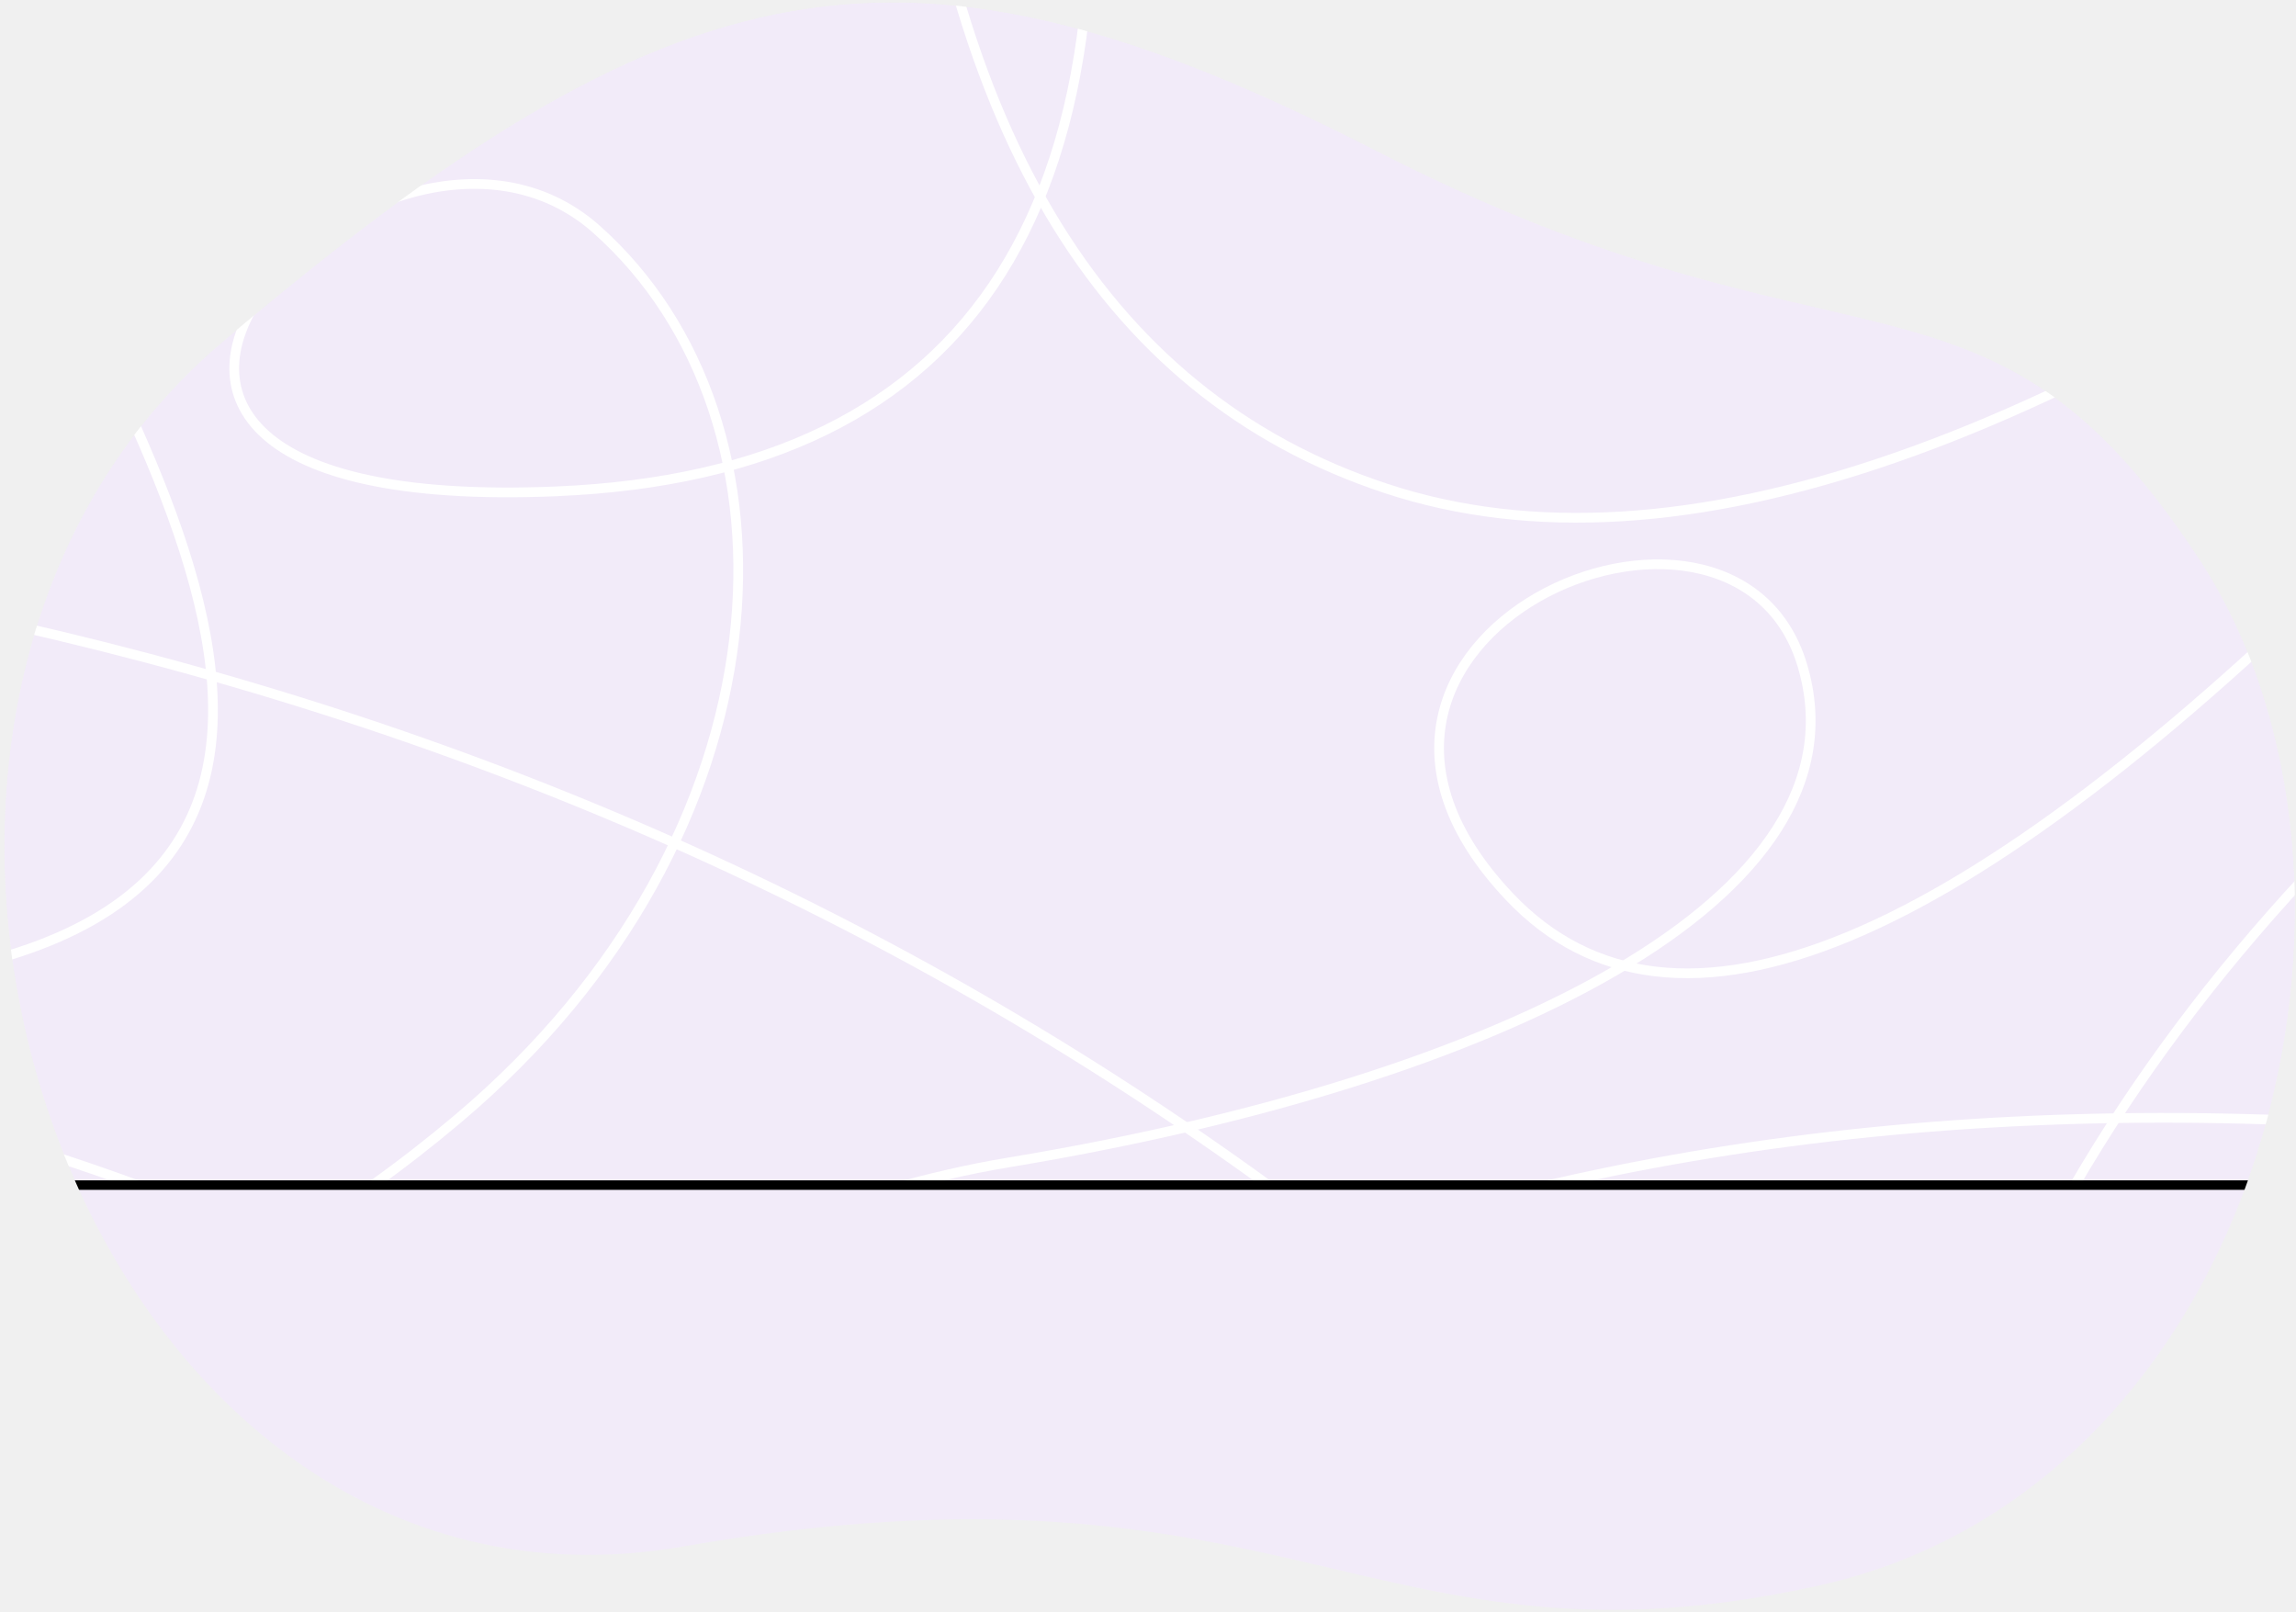
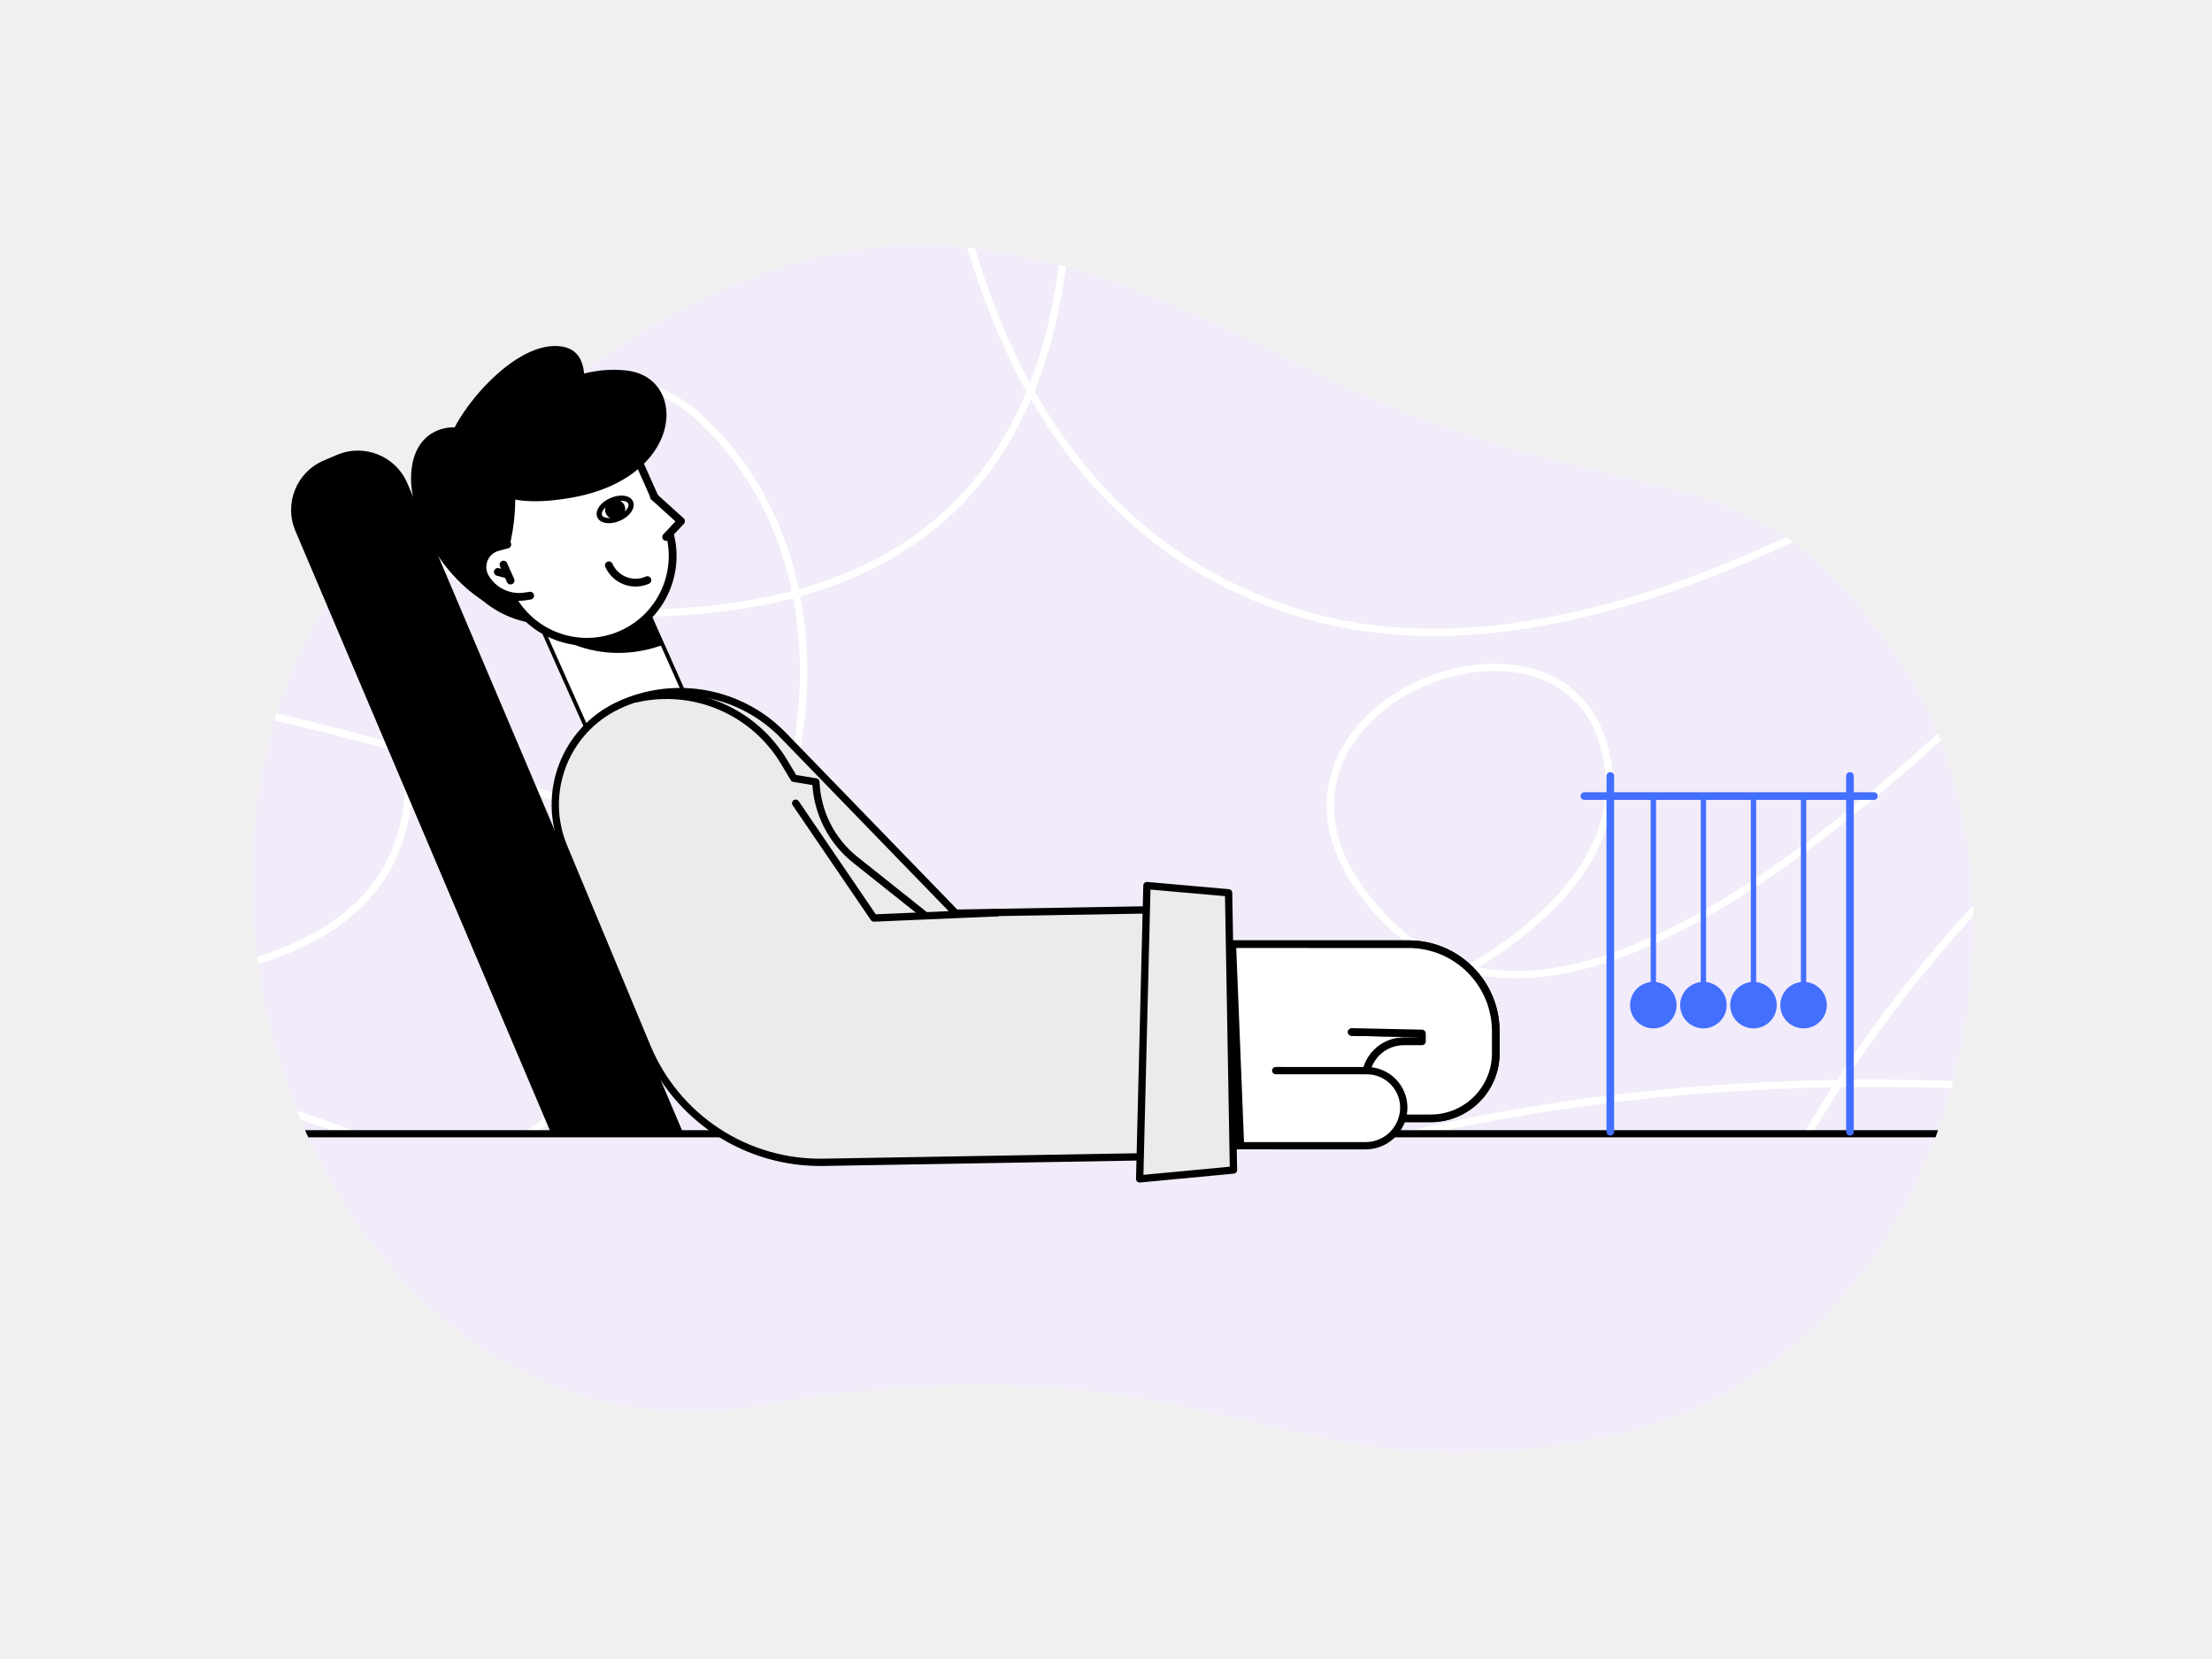
- <svg xmlns="http://www.w3.org/2000/svg" width="312" height="219" viewBox="0 0 312 219" fill="none">
-   <mask id="mask0_18128_764" style="mask-type:alpha" maskUnits="userSpaceOnUse" x="0" y="0" width="312" height="219">
-     <path d="M187.034 20.487C251.408 53.497 269.791 31.802 298.744 75.783C327.697 119.765 307.969 201.958 247.133 215.434C186.296 228.91 175.389 195.729 92.825 210.123C10.262 224.517 -31.618 98.924 30.118 46.553C91.855 -5.817 122.661 -12.523 187.034 20.487Z" fill="white" />
+ <svg xmlns="http://www.w3.org/2000/svg" width="400" height="300" viewBox="0 0 400 300" fill="none">
+   <mask id="mask0_18006_4892" style="mask-type:alpha" maskUnits="userSpaceOnUse" x="45" y="44" width="312" height="219">
+     <path d="M232.034 64.487C296.408 97.497 314.791 75.802 343.744 119.783C372.697 163.765 352.969 245.958 292.133 259.434C231.296 272.91 220.389 239.729 137.825 254.123C55.262 268.517 13.382 142.924 75.118 90.553C136.855 38.183 167.661 31.477 232.034 64.487Z" fill="white" />
  </mask>
-   <g mask="url(#mask0_18128_764)">
-     <path d="M187.034 20.487C251.408 53.497 269.791 31.802 298.744 75.783C327.697 119.765 307.969 201.958 247.133 215.434C186.296 228.91 175.389 195.729 92.825 210.123C10.262 224.517 -31.618 98.924 30.118 46.553C91.855 -5.817 122.661 -12.523 187.034 20.487Z" fill="#F2EBF9" />
-     <path d="M122.66 -44.68C127.369 16.477 149.281 53.499 188.396 66.385C227.511 79.272 280.66 60.761 347.842 10.853" stroke="white" stroke-width="1.32" />
-     <path d="M145.806 -44.68C156.231 27.219 132.817 64.365 75.566 66.76C-10.311 70.352 51.733 5.135 81.03 31.133C110.327 57.13 107.942 113.423 62.23 152.005C31.755 177.727 -2.967 190.588 -41.936 190.588M322.769 152.825C195.858 144.625 95.19 189.817 20.765 288.401" stroke="white" stroke-width="1.32" />
-     <path d="M-10.31 151.88C72.937 174.195 126.606 219.702 150.696 288.401" stroke="white" stroke-width="1.32" />
-     <path d="M322.769 72.954C266.599 129.024 227.39 145.326 205.141 121.86C171.767 86.662 235.514 58.944 244.917 90.402C254.32 121.86 204.05 146.826 137.121 157.93C92.502 165.333 39.704 197.717 -21.273 255.083M198.702 288.401C190.447 239.393 201.243 213.105 231.089 209.538C260.936 205.971 294.122 219.115 330.647 248.969M240.263 15.825C262.878 15.825 281.211 -9.895 281.211 -41.624C281.211 -73.352 262.878 -99.072 240.263 -99.072C217.649 -99.072 199.316 -73.352 199.316 -41.624C199.316 -9.896 217.649 15.825 240.263 15.825Z" stroke="white" stroke-width="1.32" />
-     <path d="M322.769 109.387C269.599 161.224 246.782 224.07 254.32 297.925" stroke="white" stroke-width="1.32" />
-     <path d="M-10.31 82.345C121.014 108.879 224.066 180.739 298.844 297.925" stroke="white" stroke-width="1.32" />
-     <path d="M37.93 -44.68C-2.21 -36.466 -17.05 -19.338 -6.592 6.705C9.095 45.769 66.904 119.64 -10.31 132.452M-10.31 220.141C20.946 266.73 54.067 278.378 89.051 255.083C141.528 220.141 159.321 212.887 181.192 220.141C195.773 224.976 209.033 247.73 220.97 288.401" stroke="white" stroke-width="1.32" />
-     <path d="M313.792 161.358H0.072V223.838H313.792V161.358Z" fill="#F2EBF9" />
-     <path d="M-27.208 161.021H355.592" stroke="black" stroke-width="1.294" stroke-linecap="round" stroke-linejoin="round" />
+   <g mask="url(#mask0_18006_4892)">
+     <path d="M232.034 64.487C296.408 97.497 314.791 75.802 343.744 119.783C372.697 163.765 352.969 245.958 292.133 259.434C231.296 272.91 220.389 239.729 137.825 254.123C55.262 268.517 13.382 142.924 75.118 90.553C136.855 38.183 167.661 31.477 232.034 64.487Z" fill="#F2EBF9" />
+     <path d="M167.66 -0.68C172.369 60.477 194.281 97.499 233.396 110.385C272.511 123.272 325.66 104.761 392.842 54.853" stroke="white" stroke-width="1.32" />
+     <path d="M190.806 -0.68C201.231 71.219 177.817 108.365 120.566 110.76C34.689 114.352 96.733 49.135 126.03 75.133C155.327 101.13 152.942 157.423 107.23 196.005C76.755 221.727 42.033 234.588 3.064 234.588M367.769 196.825C240.858 188.625 140.19 233.817 65.765 332.401" stroke="white" stroke-width="1.32" />
+     <path d="M34.69 195.88C117.937 218.195 171.606 263.702 195.696 332.401" stroke="white" stroke-width="1.32" />
+     <path d="M367.769 116.954C311.599 173.024 272.39 189.326 250.141 165.86C216.767 130.662 280.514 102.944 289.917 134.402C299.32 165.86 249.05 190.826 182.121 201.93C137.502 209.333 84.704 241.717 23.727 299.083M243.702 332.401C235.447 283.393 246.243 257.105 276.089 253.538C305.936 249.971 339.122 263.115 375.647 292.969M285.263 59.825C307.878 59.825 326.211 34.105 326.211 2.376C326.211 -29.352 307.878 -55.072 285.263 -55.072C262.649 -55.072 244.316 -29.352 244.316 2.376C244.316 34.104 262.649 59.825 285.263 59.825Z" stroke="white" stroke-width="1.32" />
+     <path d="M367.769 153.387C314.599 205.224 291.782 268.07 299.32 341.925" stroke="white" stroke-width="1.32" />
+     <path d="M34.69 126.345C166.014 152.879 269.066 224.739 343.844 341.925" stroke="white" stroke-width="1.32" />
+     <path d="M82.93 -0.68C42.79 7.534 27.95 24.662 38.408 50.705C54.095 89.769 111.904 163.64 34.69 176.452M34.69 264.141C65.946 310.73 99.067 322.378 134.051 299.083C186.528 264.141 204.321 256.887 226.192 264.141C240.773 268.976 254.033 291.73 265.97 332.401" stroke="white" stroke-width="1.32" />
+     <path d="M358.792 205.358H45.072V267.838H358.792V205.358Z" fill="#F2EBF9" />
+     <path d="M17.792 205.021H400.592" stroke="black" stroke-width="1.294" stroke-linecap="round" stroke-linejoin="round" />
  </g>
+   <mask id="mask1_18006_4892" style="mask-type:alpha" maskUnits="userSpaceOnUse" x="96" y="102" width="33" height="42">
+     <path d="M96.2 110.384L113.921 102.497L128.659 135.591L110.939 143.478L96.2 110.384Z" fill="white" />
+   </mask>
+   <g mask="url(#mask1_18006_4892)">
+     <path d="M96.2 110.384L113.921 102.496L128.659 135.59L110.938 143.478L96.2 110.384Z" fill="white" stroke="black" stroke-width="1.384" stroke-linecap="round" stroke-linejoin="round" />
+     <path d="M121.299 116.035C132.353 111.114 137.618 98.825 133.057 88.585C128.497 78.345 115.839 74.032 104.784 78.953C93.73 83.873 88.465 96.163 93.026 106.403C97.586 116.643 110.244 120.955 121.299 116.035Z" fill="black" />
+   </g>
+   <path d="M216.98 175.79L217.422 200.795L260.41 200.053L259.969 175.048L216.98 175.79Z" fill="white" />
+   <path fill-rule="evenodd" clip-rule="evenodd" d="M244.433 186.615L257.13 186.886V188.31L253.867 188.309C252.955 188.309 252.052 188.488 251.209 188.837C250.366 189.185 249.6 189.697 248.955 190.342C248.31 190.987 247.798 191.752 247.449 192.595C247.1 193.438 246.92 194.341 246.92 195.253V195.27C246.925 197.118 247.663 198.89 248.972 200.195C250.281 201.5 252.055 202.233 253.903 202.233L258.712 202.234C265.214 202.235 270.485 196.967 270.483 190.467V186.49C270.481 177.793 263.427 170.742 254.727 170.741H254.726L209.56 170.732" fill="white" />
+   <path d="M244.433 186.615L257.13 186.886V188.31L253.867 188.309C252.955 188.309 252.052 188.488 251.209 188.837C250.366 189.185 249.6 189.697 248.955 190.342C248.31 190.987 247.798 191.752 247.449 192.595C247.1 193.438 246.92 194.341 246.92 195.253V195.27C246.925 197.118 247.663 198.89 248.972 200.195C250.281 201.5 252.055 202.233 253.903 202.233L258.712 202.234C265.214 202.235 270.485 196.967 270.483 190.467V186.49C270.481 177.793 263.427 170.742 254.727 170.741H254.726L209.56 170.732" stroke="black" stroke-width="1.384" stroke-linecap="round" stroke-linejoin="round" />
+   <path fill-rule="evenodd" clip-rule="evenodd" d="M244.433 186.615L257.13 186.886V188.31L253.867 188.309C252.955 188.309 252.052 188.488 251.209 188.837C250.366 189.185 249.6 189.697 248.955 190.342C248.31 190.987 247.798 191.752 247.449 192.595C247.1 193.438 246.92 194.341 246.92 195.253V195.27C246.925 197.118 247.663 198.89 248.972 200.195C250.281 201.5 252.055 202.233 253.903 202.233L258.712 202.234C265.214 202.235 270.485 196.967 270.483 190.467V186.49C270.481 177.793 263.427 170.742 254.727 170.741H254.726L209.56 170.732" fill="white" />
+   <path d="M244.433 186.615L257.13 186.886V188.31L253.867 188.309C252.955 188.309 252.052 188.488 251.209 188.837C250.366 189.185 249.6 189.697 248.955 190.342C248.31 190.987 247.798 191.752 247.449 192.595C247.1 193.438 246.92 194.341 246.92 195.253V195.27C246.925 197.118 247.663 198.89 248.972 200.195C250.281 201.5 252.055 202.233 253.903 202.233L258.712 202.234C265.214 202.235 270.485 196.967 270.483 190.467V186.49C270.481 177.793 263.427 170.742 254.727 170.741H254.726L209.56 170.732" stroke="black" stroke-width="1.384" stroke-linecap="round" stroke-linejoin="round" />
+   <path fill-rule="evenodd" clip-rule="evenodd" d="M211.692 207.182L246.934 207.188C248.746 207.189 250.487 206.478 251.78 205.208C253.073 203.938 253.815 202.211 253.847 200.399C253.877 198.628 253.203 196.918 251.972 195.645C250.742 194.371 249.056 193.639 247.285 193.608L247.168 193.607L230.693 193.604" fill="white" />
+   <path d="M211.692 207.182L246.934 207.188C248.746 207.189 250.487 206.478 251.78 205.208C253.073 203.938 253.815 202.211 253.847 200.399C253.877 198.628 253.203 196.918 251.972 195.645C250.742 194.371 249.056 193.639 247.285 193.608L247.168 193.607L230.693 193.604" stroke="black" stroke-width="1.32" stroke-linecap="round" stroke-linejoin="round" />
+   <path fill-rule="evenodd" clip-rule="evenodd" d="M111.644 127.635C116.576 125.265 122.128 124.506 127.515 125.467C132.902 126.428 137.85 129.059 141.658 132.988L172.825 165.133L221.218 164.298L222.006 208.922L148.882 210.184C142.091 210.3 135.423 208.373 129.741 204.653C124.058 200.933 119.625 195.592 117.015 189.322L101.94 153.128C97.888 143.398 102.15 132.2 111.644 127.635Z" fill="#EAEBED" stroke="black" stroke-width="1.32" stroke-linejoin="round" />
+   <path d="M180.306 165.053L158.03 166.01L143.883 145.244" stroke="black" stroke-width="1.32" stroke-linecap="round" stroke-linejoin="round" />
+   <path d="M115.144 126.335C120.227 125.201 125.539 125.698 130.323 127.755C135.108 129.812 139.123 133.324 141.798 137.793L143.565 140.743L147.539 141.398C147.645 144.121 148.337 146.789 149.568 149.221C150.799 151.652 152.54 153.789 154.672 155.486L167.344 165.573" stroke="black" stroke-width="1.32" stroke-linecap="round" stroke-linejoin="round" />
+   <path fill-rule="evenodd" clip-rule="evenodd" d="M207.401 160.142L222.168 161.452L223.052 211.575L206.088 213.176L207.401 160.142Z" fill="#EAEBED" stroke="black" stroke-width="1.32" stroke-linejoin="round" />
+   <path fill-rule="evenodd" clip-rule="evenodd" d="M223.527 170.865L224.97 206.846L222.976 206.88L222.342 170.885L223.527 170.865ZM89.904 72.704C98.992 68.659 109.642 72.75 113.692 81.842C113.79 82.062 113.884 82.286 113.973 82.51L115.914 87.388C119.616 96.688 115.319 107.25 106.178 111.319C97.142 115.341 86.553 111.273 82.528 102.233L80.405 97.468C76.19 88.002 80.442 76.915 89.904 72.704Z" fill="black" />
+   <path fill-rule="evenodd" clip-rule="evenodd" d="M115.689 83.888L120.291 94.222C123.78 102.056 120.26 111.231 112.43 114.717C104.6 118.202 95.425 114.677 91.936 106.844L87.334 96.509C83.845 88.676 87.364 79.5 95.194 76.015C103.025 72.53 112.2 76.055 115.689 83.888Z" fill="white" stroke="black" stroke-width="1.412" stroke-linecap="round" stroke-linejoin="round" />
+   <path fill-rule="evenodd" clip-rule="evenodd" d="M116.752 89.604L119.544 91.067L121.057 92.555L119.809 96.469L116.769 93.042L116.752 89.604Z" fill="white" />
+   <path d="M117.073 104.905C115.794 105.474 114.341 105.511 113.034 105.009C111.727 104.507 110.673 103.506 110.104 102.227" stroke="black" stroke-width="1.412" stroke-linecap="round" stroke-linejoin="round" />
+   <path fill-rule="evenodd" clip-rule="evenodd" d="M87.91 77.61C83.026 77.19 80.647 79.841 80.771 85.56C80.869 90.088 82.719 98.125 92.052 107.24C92.439 107.619 91.8 100.09 91.967 99.455C93.229 94.635 93.509 89.732 92.808 84.744C92.015 79.097 90.382 76.72 87.91 77.61Z" fill="black" />
+   <path fill-rule="evenodd" clip-rule="evenodd" d="M82.417 77.309C80.001 77.054 74.15 78.431 74.337 87.009C74.435 91.538 77.687 102.456 87.617 108.817C87.996 109.059 85.365 101.54 85.532 100.904C86.794 96.085 87.074 91.181 86.373 86.193C85.183 77.723 84.833 77.563 82.417 77.309Z" fill="black" />
+   <path fill-rule="evenodd" clip-rule="evenodd" d="M91.74 98.452L89.98 98.932C89.429 99.082 88.921 99.357 88.493 99.735C88.065 100.113 87.73 100.584 87.513 101.112C87.296 101.64 87.203 102.21 87.241 102.78C87.279 103.35 87.447 103.903 87.733 104.397C88.446 105.632 89.516 106.623 90.802 107.24C92.087 107.857 93.529 108.072 94.939 107.856L95.866 107.714" fill="white" />
+   <path d="M91.74 98.452L89.98 98.932C89.429 99.082 88.921 99.357 88.493 99.735C88.065 100.113 87.73 100.584 87.513 101.112C87.296 101.64 87.203 102.21 87.241 102.78C87.279 103.35 87.447 103.903 87.733 104.397C88.446 105.632 89.516 106.623 90.802 107.24C92.087 107.857 93.529 108.072 94.939 107.856L95.866 107.714M91.048 102.098L92.332 104.982M91.855 103.911L90.022 103.423" stroke="black" stroke-width="1.412" stroke-linecap="round" stroke-linejoin="round" />
+   <path fill-rule="evenodd" clip-rule="evenodd" d="M118.246 89.814L123.146 94.24L120.465 97.11" fill="white" />
+   <path d="M118.246 89.814L123.146 94.24L120.465 97.11" stroke="black" stroke-width="1.412" stroke-linecap="round" stroke-linejoin="round" />
+   <path d="M111.957 93.72C113.5 93.033 114.431 91.757 114.036 90.87C113.641 89.983 112.07 89.821 110.527 90.508C108.984 91.195 108.053 92.471 108.448 93.358C108.843 94.244 110.414 94.407 111.957 93.72Z" stroke="black" stroke-width="0.941" stroke-linecap="round" stroke-linejoin="round" />
+   <path d="M111.957 93.72C112.883 93.307 113.313 92.254 112.918 91.368C112.524 90.481 111.453 90.096 110.527 90.508C109.601 90.92 109.171 91.973 109.566 92.86C109.96 93.747 111.031 94.131 111.957 93.72Z" fill="black" />
+   <path fill-rule="evenodd" clip-rule="evenodd" d="M88.178 76.704C98.03 69.214 106.543 66.001 113.718 67.064C124.479 68.658 123.598 86.629 102.979 90.061C89.233 92.349 84.299 87.897 88.178 76.704Z" fill="black" />
+   <path fill-rule="evenodd" clip-rule="evenodd" d="M80.731 82.46C79.922 77.703 91.282 62.604 100.294 62.567C106.302 62.542 107.258 68.16 103.162 79.421C88.747 84.617 81.271 85.63 80.732 82.459L80.731 82.46ZM58.552 83.271L60.942 82.257C65.874 80.163 71.57 82.464 73.664 87.397L123.403 204.575L99.725 205.098L53.413 95.993C51.319 91.06 53.62 85.365 58.553 83.271H58.552Z" fill="black" />
+   <path d="M291.196 140.318V204.653M334.531 140.318V204.653M286.512 143.953H338.859" stroke="#436FFF" stroke-width="1.384" stroke-linecap="round" stroke-linejoin="round" />
+   <path d="M298.976 143.92V177.815" stroke="#436FFF" stroke-width="0.97" stroke-linecap="round" stroke-linejoin="round" />
+   <path d="M298.976 185.963C299.528 185.963 300.075 185.854 300.585 185.643C301.095 185.431 301.559 185.122 301.949 184.731C302.34 184.341 302.649 183.877 302.861 183.367C303.072 182.857 303.181 182.31 303.181 181.757C303.18 181.205 303.072 180.658 302.86 180.148C302.649 179.638 302.339 179.175 301.949 178.784C301.558 178.394 301.094 178.084 300.584 177.873C300.074 177.662 299.527 177.553 298.975 177.553C297.86 177.553 296.79 177.996 296.002 178.785C295.213 179.574 294.77 180.643 294.771 181.758C294.771 182.874 295.214 183.943 296.002 184.732C296.791 185.52 297.861 185.963 298.976 185.963Z" fill="#436FFF" />
+   <path d="M308.031 143.92V177.815" stroke="#436FFF" stroke-width="0.97" stroke-linecap="round" stroke-linejoin="round" />
+   <path d="M308.031 185.963C308.583 185.963 309.13 185.854 309.64 185.643C310.15 185.431 310.614 185.122 311.004 184.731C311.395 184.341 311.704 183.877 311.916 183.367C312.127 182.857 312.236 182.31 312.235 181.757C312.235 181.205 312.127 180.658 311.915 180.148C311.704 179.638 311.394 179.175 311.003 178.784C310.613 178.394 310.149 178.084 309.639 177.873C309.129 177.662 308.582 177.553 308.03 177.553C306.915 177.553 305.845 177.996 305.057 178.785C304.268 179.574 303.825 180.643 303.825 181.758C303.826 182.874 304.269 183.943 305.057 184.732C305.846 185.52 306.916 185.963 308.031 185.963Z" fill="#436FFF" />
+   <path d="M317.086 143.92V177.815" stroke="#436FFF" stroke-width="0.97" stroke-linecap="round" stroke-linejoin="round" />
+   <path d="M317.086 185.963C317.638 185.963 318.185 185.854 318.695 185.643C319.205 185.431 319.669 185.122 320.059 184.731C320.45 184.341 320.759 183.877 320.97 183.367C321.182 182.857 321.29 182.31 321.29 181.757C321.29 181.205 321.181 180.658 320.97 180.148C320.759 179.638 320.449 179.175 320.058 178.784C319.668 178.394 319.204 178.084 318.694 177.873C318.184 177.662 317.637 177.553 317.085 177.553C315.97 177.553 314.9 177.996 314.112 178.785C313.323 179.574 312.88 180.643 312.88 181.758C312.881 182.874 313.324 183.943 314.112 184.732C314.901 185.52 315.971 185.963 317.086 185.963Z" fill="#436FFF" />
+   <path d="M326.141 143.92V177.815" stroke="#436FFF" stroke-width="0.97" stroke-linecap="round" stroke-linejoin="round" />
+   <path d="M326.141 185.963C327.256 185.963 328.326 185.52 329.114 184.731C329.903 183.943 330.346 182.873 330.346 181.758C330.346 180.643 329.903 179.573 329.114 178.785C328.326 177.996 327.256 177.553 326.141 177.553C325.026 177.553 323.956 177.996 323.168 178.785C322.379 179.573 321.936 180.643 321.936 181.758C321.936 182.873 322.379 183.943 323.168 184.731C323.956 185.52 325.026 185.963 326.141 185.963Z" fill="#436FFF" />
</svg>
